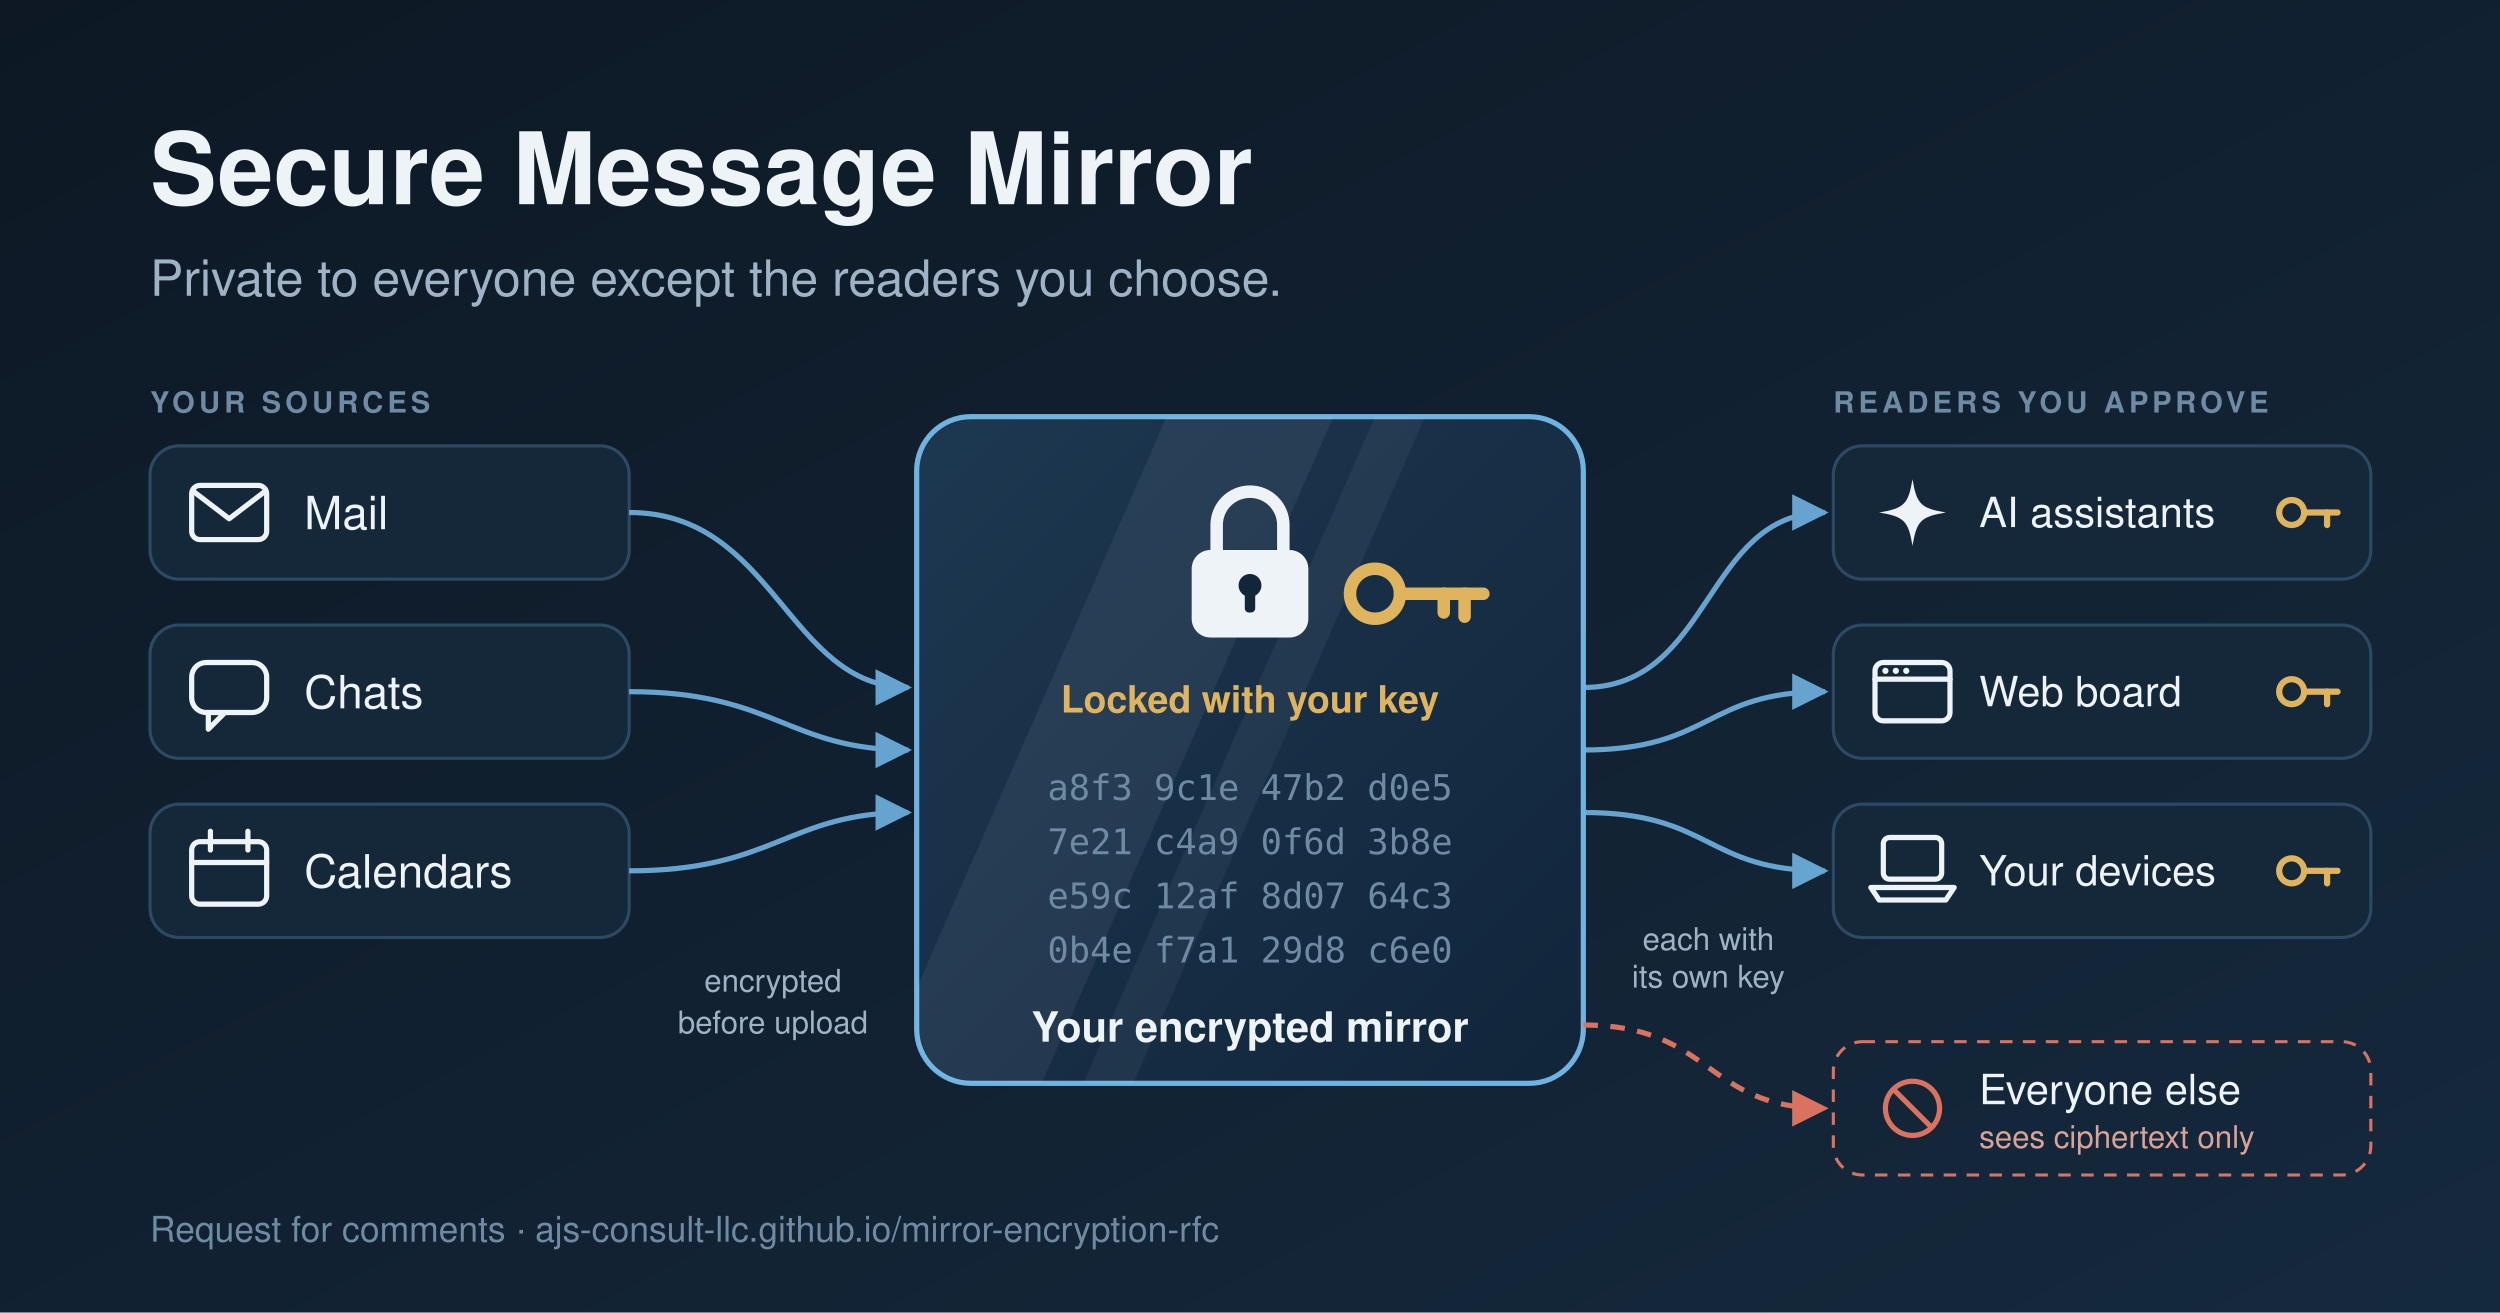
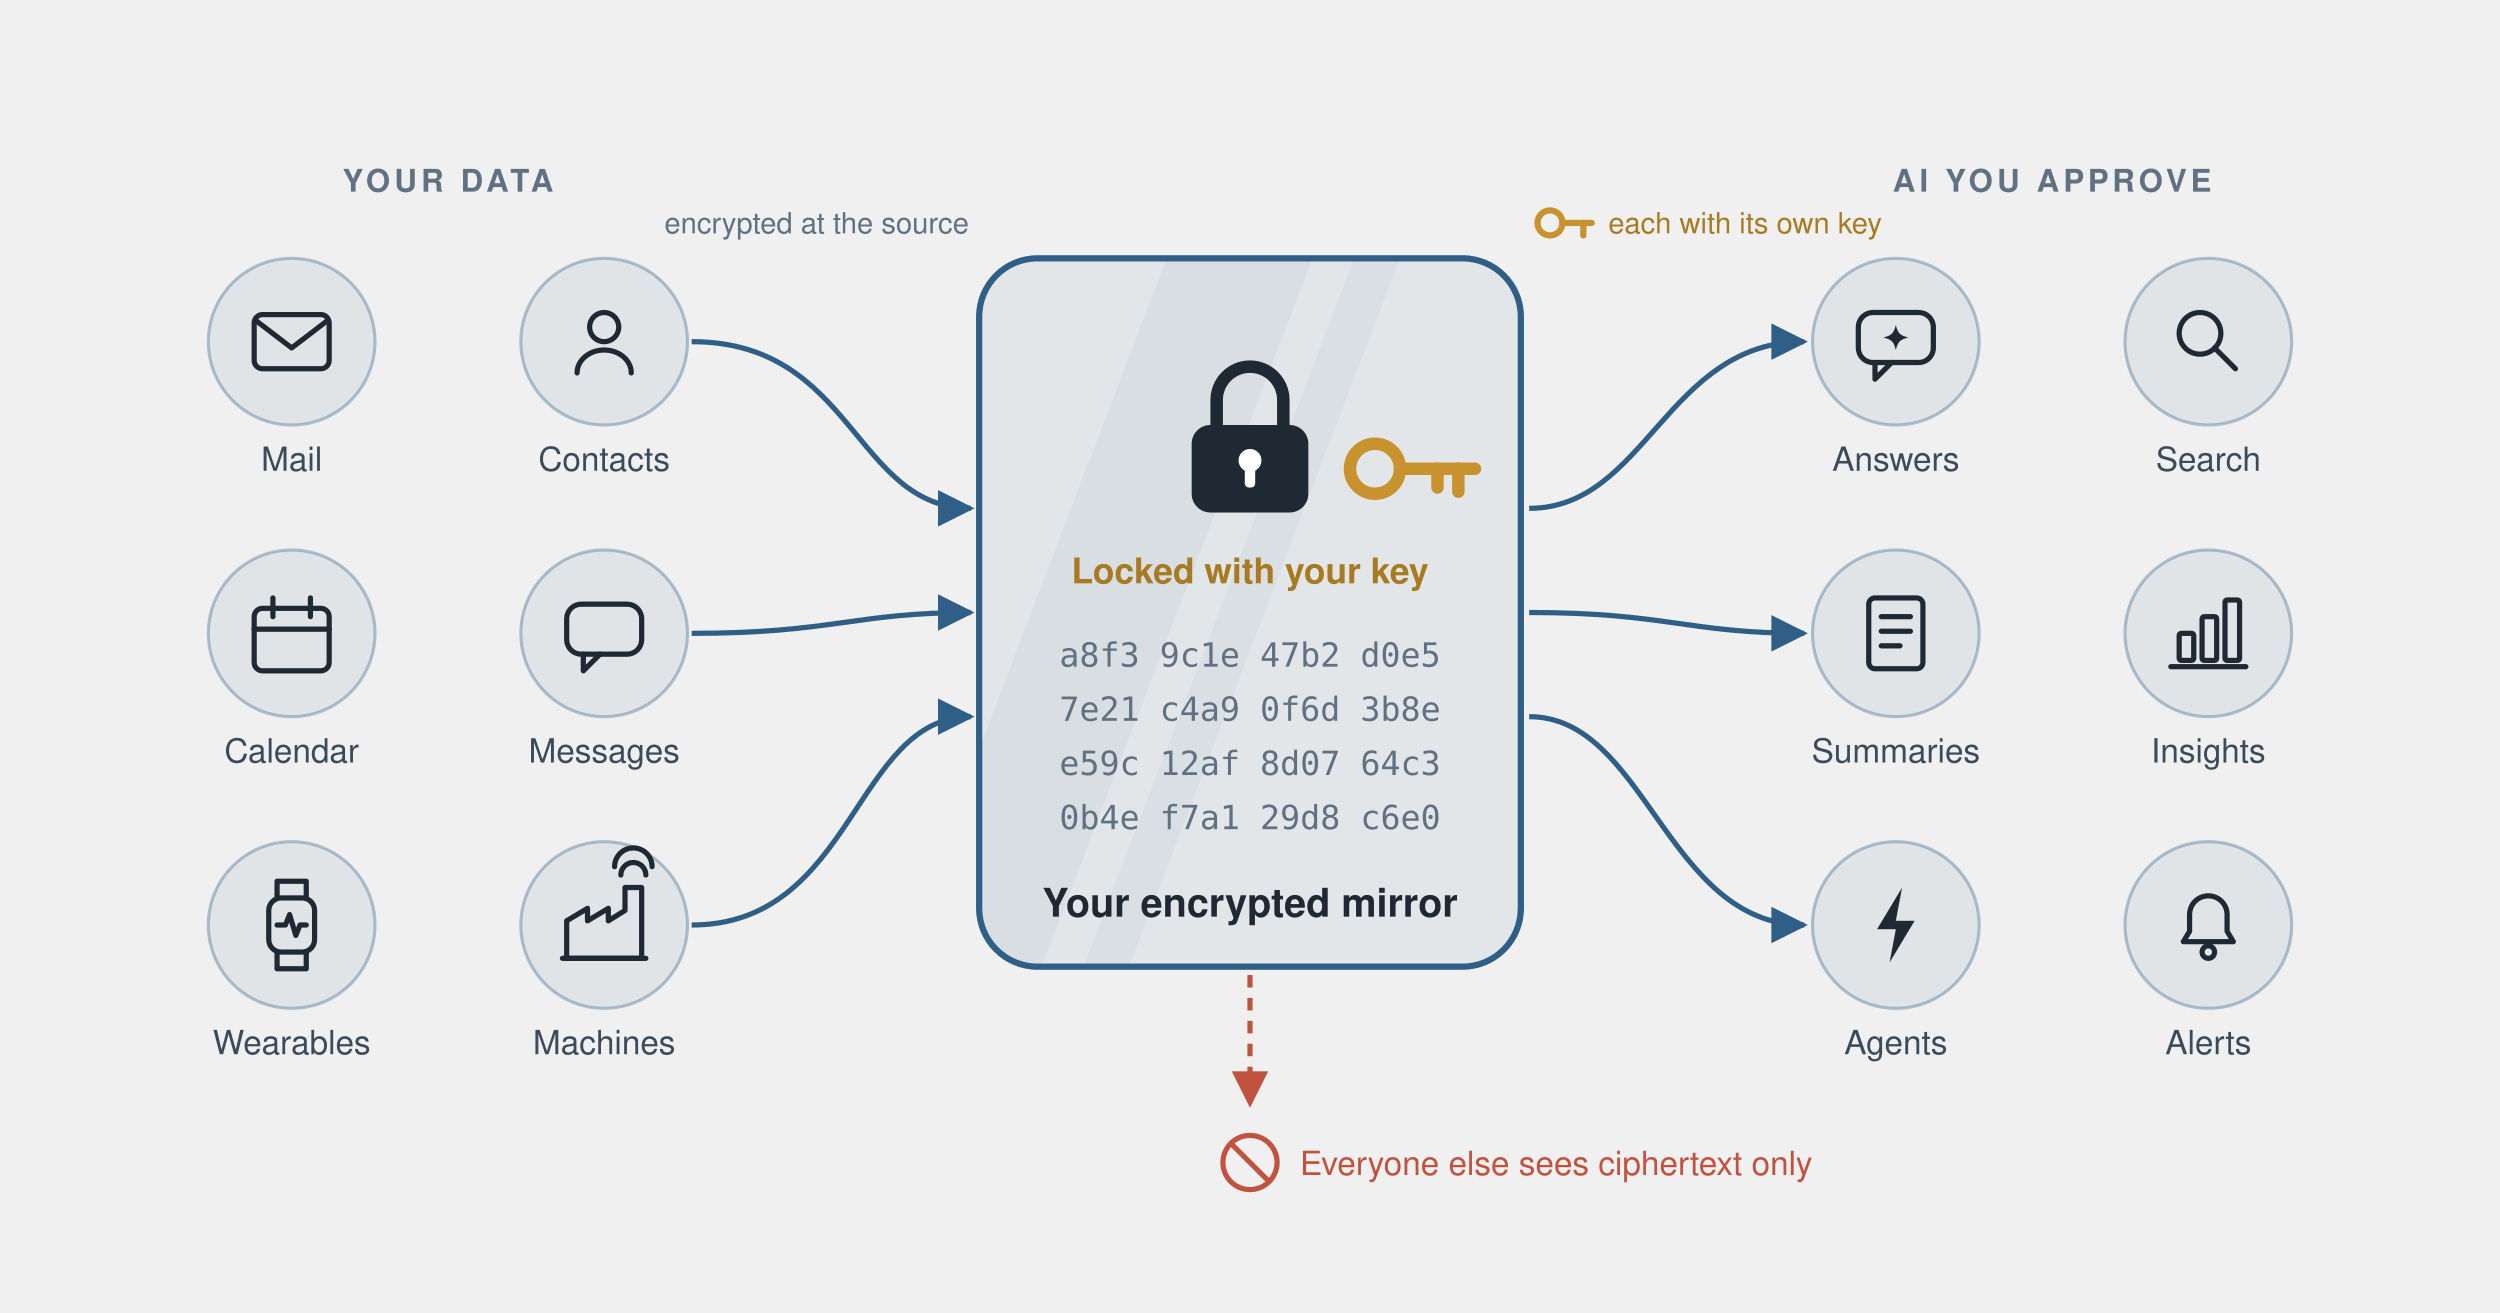
- <svg xmlns="http://www.w3.org/2000/svg" width="1200" height="630" viewBox="0 0 1200 630" role="img" aria-label="Secure Message Mirror: your messages, encrypted under your key, readable only by the readers you approve">
+ <svg xmlns="http://www.w3.org/2000/svg" width="1200" height="630" viewBox="0 0 1200 630" role="img" aria-label="Secure Message Mirror: mail, messages, calendars, contacts, wearables and machines flow, encrypted, into a mirror locked with your key; AI you approve uses it for answers, search, summaries, agents, insights and alerts; everyone else sees ciphertext only">
  <defs>
-     <linearGradient id="bg" x1="0" y1="0" x2="1" y2="1">
-       <stop offset="0" stop-color="#0d1824" />
-       <stop offset="1" stop-color="#15293d" />
-     </linearGradient>
-     <linearGradient id="glass" x1="0" y1="0" x2="1" y2="1">
-       <stop offset="0" stop-color="#1d3851" />
-       <stop offset="1" stop-color="#11253a" />
-     </linearGradient>
    <clipPath id="mirror-clip">
-       <rect x="440" y="200" width="320" height="320" rx="26" />
+       <rect x="470" y="150" width="260" height="340" rx="28" />
    </clipPath>
    <marker id="arrow" viewBox="0 0 10 10" refX="9" refY="5" markerWidth="7" markerHeight="7" orient="auto-start-reverse">
-       <path d="M0 0L10 5L0 10z" fill="#6fb3e0" />
+       <path d="M0 0L10 5L0 10z" fill="#2f5f86" />
    </marker>
    <marker id="arrow-red" viewBox="0 0 10 10" refX="9" refY="5" markerWidth="7" markerHeight="7" orient="auto-start-reverse">
-       <path d="M0 0L10 5L0 10z" fill="#d9725f" />
+       <path d="M0 0L10 5L0 10z" fill="#c0533f" />
    </marker>
+     <circle id="tile" r="40" fill="#2f5f86" fill-opacity="0.08" stroke="#2f5f86" stroke-opacity="0.35" stroke-width="1.5" />
  </defs>
-   <rect width="1200" height="630" fill="url(#bg)" />
-   <text x="72" y="98" font-family="Helvetica Neue, Helvetica, Arial, sans-serif" font-size="48" font-weight="700" fill="#eef3f8">Secure Message Mirror</text>
-   <text x="72" y="142" font-family="Helvetica Neue, Helvetica, Arial, sans-serif" font-size="24" fill="#9fb3c6">Private to everyone except the readers you choose.</text>
-   <g font-family="Helvetica Neue, Helvetica, Arial, sans-serif">
-     <text x="72" y="198" font-size="14" letter-spacing="2" font-weight="600" fill="#6f8aa3">YOUR SOURCES</text>
-     <text x="880" y="198" font-size="14" letter-spacing="2" font-weight="600" fill="#6f8aa3">READERS YOU APPROVE</text>
-     <g fill="#15283a" stroke="#2c4a63" stroke-width="1.5">
-       <rect x="72" y="214" width="230" height="64" rx="14" />
-       <rect x="72" y="300" width="230" height="64" rx="14" />
-       <rect x="72" y="386" width="230" height="64" rx="14" />
+   <g font-family="Helvetica Neue, Helvetica, Arial, sans-serif" transform="translate(0,-26)">
+     <text x="215" y="118" text-anchor="middle" font-size="15" font-weight="600" letter-spacing="2" fill="#5f7183">YOUR DATA</text>
+     <text x="985" y="118" text-anchor="middle" font-size="15" font-weight="600" letter-spacing="2" fill="#5f7183">AI YOU APPROVE</text>
+     <use href="#tile" x="140" y="190" />
+     <use href="#tile" x="290" y="190" />
+     <use href="#tile" x="140" y="330" />
+     <use href="#tile" x="290" y="330" />
+     <use href="#tile" x="140" y="470" />
+     <use href="#tile" x="290" y="470" />
+     <g fill="none" stroke="#1f2933" stroke-width="2.5" stroke-linecap="round" stroke-linejoin="round">
+       <rect x="122" y="177" width="36" height="26" rx="4" />
+       <polyline points="123,180 140,193 157,180" />
+       <rect x="272" y="316" width="36" height="24" rx="7" />
+       <path d="M280 340 v8 l8 -8" />
+       <rect x="122" y="318" width="36" height="30" rx="4" />
+       <line x1="122" y1="328" x2="158" y2="328" />
+       <line x1="131" y1="313" x2="131" y2="322" />
+       <line x1="149" y1="313" x2="149" y2="322" />
+       <circle cx="290" cy="183" r="7" />
+       <path d="M277 205 a13 11 0 0 1 26 0" />
+       <rect x="129" y="457" width="22" height="26" rx="6" />
+       <path d="M133 457 v-8 h14 v8 M133 483 v8 h14 v-8" />
+       <polyline points="133,470 137,470 139,465 142,475 144,470 147,470" />
+       <path d="M272 486 V468 l10 -6 v6 l10 -6 v6 l8 -5 V452 h8 v34 Z" />
+       <line x1="270" y1="486" x2="310" y2="486" />
+       <path d="M298 446 a6 6 0 0 1 12 0 M295 442 a9 9 0 0 1 18 0" />
    </g>
-     <g fill="none" stroke="#eef3f8" stroke-width="2.5" stroke-linecap="round" stroke-linejoin="round">
-       <rect x="92" y="233" width="36" height="26" rx="4" />
-       <polyline points="93,236 110,249 127,236" />
-       <rect x="92" y="318" width="36" height="24" rx="7" />
-       <path d="M100 342 v8 l8 -8" />
-       <rect x="92" y="404" width="36" height="30" rx="4" />
-       <line x1="92" y1="414" x2="128" y2="414" />
-       <line x1="101" y1="399" x2="101" y2="408" />
-       <line x1="119" y1="399" x2="119" y2="408" />
+     <g font-size="16" fill="#3a4b5b" text-anchor="middle">
+       <text x="140" y="252">Mail</text>
+       <text x="290" y="252">Contacts</text>
+       <text x="140" y="392">Calendar</text>
+       <text x="290" y="392">Messages</text>
+       <text x="140" y="532">Wearables</text>
+       <text x="290" y="532">Machines</text>
    </g>
-     <g font-size="22" fill="#eef3f8">
-       <text x="146" y="254">Mail</text>
-       <text x="146" y="340">Chats</text>
-       <text x="146" y="426">Calendars</text>
+     <text x="392" y="138" text-anchor="middle" font-size="14" fill="#5f7183">encrypted at the source</text>
+     <g fill="none" stroke="#2f5f86" stroke-width="2.5">
+       <path d="M332 190 C 410 190, 410 270, 466 270" marker-end="url(#arrow)" />
+       <path d="M332 330 C 400 330, 410 320, 466 320" marker-end="url(#arrow)" />
+       <path d="M332 470 C 410 470, 410 370, 466 370" marker-end="url(#arrow)" />
    </g>
-     <g fill="none" stroke="#6fb3e0" stroke-width="2.5" opacity="0.9">
-       <path d="M302 246 C 372 246, 378 330, 436 330" marker-end="url(#arrow)" />
-       <path d="M302 332 C 372 332, 378 360, 436 360" marker-end="url(#arrow)" />
-       <path d="M302 418 C 372 418, 378 390, 436 390" marker-end="url(#arrow)" />
+     <rect x="470" y="150" width="260" height="340" rx="28" fill="#2f5f86" fill-opacity="0.07" stroke="#2f5f86" stroke-width="3" />
+     <g clip-path="url(#mirror-clip)" fill="#2f5f86">
+       <polygon points="560,150 630,150 500,490 430,490" opacity="0.06" />
+       <polygon points="650,150 672,150 542,490 520,490" opacity="0.05" />
    </g>
-     <text x="371" y="476" text-anchor="middle" font-size="15" fill="#9fb3c6">encrypted</text>
-     <text x="371" y="496" text-anchor="middle" font-size="15" fill="#9fb3c6">before upload</text>
-     <rect x="440" y="200" width="320" height="320" rx="26" fill="url(#glass)" stroke="#6fb3e0" stroke-width="2.5" />
-     <g clip-path="url(#mirror-clip)" fill="#ffffff">
-       <polygon points="560,200 640,200 500,520 420,520" opacity="0.06" />
-       <polygon points="660,200 684,200 544,520 520,520" opacity="0.05" />
+     <path d="M584 232 v-14 a16 16 0 0 1 32 0 v14" fill="none" stroke="#1f2933" stroke-width="6" stroke-linecap="round" />
+     <rect x="572" y="230" width="56" height="42" rx="9" fill="#1f2933" />
+     <circle cx="600" cy="247" r="5.5" fill="#ffffff" />
+     <rect x="597.5" y="247" width="5" height="13" rx="2" fill="#ffffff" />
+     <g fill="none" stroke="#c8932e" stroke-width="6" stroke-linecap="round">
+       <circle cx="660" cy="251" r="12" />
+       <line x1="672" y1="251" x2="708" y2="251" />
+       <line x1="700" y1="251" x2="700" y2="262" />
+       <line x1="690" y1="251" x2="690" y2="260" />
    </g>
-     <path d="M584 266 v-14 a16 16 0 0 1 32 0 v14" fill="none" stroke="#eef3f8" stroke-width="6" stroke-linecap="round" />
-     <rect x="572" y="264" width="56" height="42" rx="9" fill="#eef3f8" />
-     <circle cx="600" cy="281" r="5.5" fill="#12263a" />
-     <rect x="597.5" y="281" width="5" height="13" rx="2" fill="#12263a" />
-     <g fill="none" stroke="#e0b45c" stroke-width="6" stroke-linecap="round">
-       <circle cx="660" cy="285" r="12" />
-       <line x1="672" y1="285" x2="712" y2="285" />
-       <line x1="703" y1="285" x2="703" y2="296" />
-       <line x1="693" y1="285" x2="693" y2="294" />
+     <text x="600" y="306" text-anchor="middle" font-size="17" font-weight="600" fill="#a87a22">Locked with your key</text>
+     <g font-family="Menlo, SFMono-Regular, Consolas, monospace" font-size="16" fill="#5f7183" text-anchor="middle">
+       <text x="600" y="346">a8f3 9c1e 47b2 d0e5</text>
+       <text x="600" y="372">7e21 c4a9 0f6d 3b8e</text>
+       <text x="600" y="398">e59c 12af 8d07 64c3</text>
+       <text x="600" y="424">0b4e f7a1 29d8 c6e0</text>
    </g>
-     <text x="600" y="342" text-anchor="middle" font-size="18" font-weight="600" fill="#e0b45c">Locked with your key</text>
-     <g font-family="Menlo, SFMono-Regular, Consolas, monospace" font-size="17" fill="#6f8aa3" text-anchor="middle">
-       <text x="600" y="384">a8f3 9c1e 47b2 d0e5</text>
-       <text x="600" y="410">7e21 c4a9 0f6d 3b8e</text>
-       <text x="600" y="436">e59c 12af 8d07 64c3</text>
-       <text x="600" y="462">0b4e f7a1 29d8 c6e0</text>
+     <text x="600" y="466" text-anchor="middle" font-size="19" font-weight="600" fill="#1f2933">Your encrypted mirror</text>
+     <g fill="none" stroke="#c8932e" stroke-width="3" stroke-linecap="round">
+       <circle cx="744" cy="133" r="6" />
+       <line x1="750" y1="133" x2="764" y2="133" />
+       <line x1="760" y1="133" x2="760" y2="139" />
    </g>
-     <text x="600" y="500" text-anchor="middle" font-size="20" font-weight="600" fill="#eef3f8">Your encrypted mirror</text>
-     <g fill="none" stroke="#6fb3e0" stroke-width="2.5" opacity="0.9">
-       <path d="M760 330 C 822 330, 818 246, 876 246" marker-end="url(#arrow)" />
-       <path d="M760 360 C 822 360, 818 332, 876 332" marker-end="url(#arrow)" />
-       <path d="M760 390 C 822 390, 818 418, 876 418" marker-end="url(#arrow)" />
+     <text x="772" y="138" font-size="14" fill="#a87a22">each with its own key</text>
+     <g fill="none" stroke="#2f5f86" stroke-width="2.5">
+       <path d="M734 270 C 790 270, 800 190, 866 190" marker-end="url(#arrow)" />
+       <path d="M734 320 C 800 320, 810 330, 866 330" marker-end="url(#arrow)" />
+       <path d="M734 370 C 790 370, 800 470, 866 470" marker-end="url(#arrow)" />
    </g>
-     <text x="820" y="456" text-anchor="middle" font-size="15" fill="#9fb3c6">each with</text>
-     <text x="820" y="474" text-anchor="middle" font-size="15" fill="#9fb3c6">its own key</text>
-     <g fill="#15283a" stroke="#2c4a63" stroke-width="1.5">
-       <rect x="880" y="214" width="258" height="64" rx="14" />
-       <rect x="880" y="300" width="258" height="64" rx="14" />
-       <rect x="880" y="386" width="258" height="64" rx="14" />
+     <use href="#tile" x="910" y="190" />
+     <use href="#tile" x="1060" y="190" />
+     <use href="#tile" x="910" y="330" />
+     <use href="#tile" x="1060" y="330" />
+     <use href="#tile" x="910" y="470" />
+     <use href="#tile" x="1060" y="470" />
+     <g fill="none" stroke="#1f2933" stroke-width="2.5" stroke-linecap="round" stroke-linejoin="round">
+       <rect x="892" y="176" width="36" height="24" rx="7" />
+       <path d="M900 200 v8 l8 -8" />
+       <circle cx="1056" cy="186" r="10" />
+       <line x1="1063" y1="193" x2="1073" y2="203" />
+       <rect x="897" y="313" width="26" height="34" rx="3" />
+       <line x1="903" y1="322" x2="917" y2="322" />
+       <line x1="903" y1="329" x2="917" y2="329" />
+       <line x1="903" y1="336" x2="912" y2="336" />
+       <line x1="1042" y1="346" x2="1078" y2="346" />
+       <rect x="1046" y="330" width="7" height="13" rx="1" />
+       <rect x="1057" y="322" width="7" height="21" rx="1" />
+       <rect x="1068" y="314" width="7" height="29" rx="1" />
+       <path d="M1048 478 h24 l-3 -5 v-8 a9 9 0 0 0 -18 0 v8 z" />
+       <circle cx="1060" cy="483" r="3" />
    </g>
-     <path d="M918 230 C920 242 922 244 934 246 C922 248 920 250 918 262 C916 250 914 248 902 246 C914 244 916 242 918 230 Z" fill="#eef3f8" />
-     <g fill="none" stroke="#eef3f8" stroke-width="2.5" stroke-linecap="round" stroke-linejoin="round">
-       <rect x="900" y="318" width="36" height="28" rx="4" />
-       <line x1="900" y1="326" x2="936" y2="326" />
-       <rect x="904" y="402" width="28" height="20" rx="3" />
-       <path d="M898 426 h40 l-4 6 h-32 z" />
+     <path d="M910 182 C911 186 912 187 916 188 C912 189 911 190 910 194 C909 190 908 189 904 188 C908 187 909 186 910 182 Z" fill="#1f2933" />
+     <path d="M913 452 L901 472 H910 L907 488 L919 468 H910 Z" fill="#1f2933" />
+     <g font-size="16" fill="#3a4b5b" text-anchor="middle">
+       <text x="910" y="252">Answers</text>
+       <text x="1060" y="252">Search</text>
+       <text x="910" y="392">Summaries</text>
+       <text x="1060" y="392">Insights</text>
+       <text x="910" y="532">Agents</text>
+       <text x="1060" y="532">Alerts</text>
    </g>
-     <g fill="#eef3f8">
-       <circle cx="905" cy="322" r="1.5" />
-       <circle cx="910" cy="322" r="1.5" />
-       <circle cx="915" cy="322" r="1.5" />
-     </g>
-     <g font-size="20" fill="#eef3f8">
-       <text x="950" y="253">AI assistants</text>
-       <text x="950" y="339">Web board</text>
-       <text x="950" y="425">Your devices</text>
-     </g>
-     <g fill="none" stroke="#e0b45c" stroke-width="3" stroke-linecap="round">
-       <circle cx="1100" cy="246" r="6" />
-       <line x1="1106" y1="246" x2="1122" y2="246" />
-       <line x1="1117" y1="246" x2="1117" y2="252" />
-       <circle cx="1100" cy="332" r="6" />
-       <line x1="1106" y1="332" x2="1122" y2="332" />
-       <line x1="1117" y1="332" x2="1117" y2="338" />
-       <circle cx="1100" cy="418" r="6" />
-       <line x1="1106" y1="418" x2="1122" y2="418" />
-       <line x1="1117" y1="418" x2="1117" y2="424" />
-     </g>
-     <path d="M760 492 C 822 492, 818 532, 876 532" fill="none" stroke="#d9725f" stroke-width="2.5" stroke-dasharray="7 6" marker-end="url(#arrow-red)" />
-     <rect x="880" y="500" width="258" height="64" rx="14" fill="none" stroke="#d9725f" stroke-width="1.5" stroke-dasharray="6 5" />
-     <circle cx="918" cy="532" r="13" fill="none" stroke="#d9725f" stroke-width="2.5" />
-     <line x1="909" y1="523" x2="927" y2="541" stroke="#d9725f" stroke-width="2.5" stroke-linecap="round" />
-     <text x="950" y="530" font-size="20" fill="#eef3f8">Everyone else</text>
-     <text x="950" y="551" font-size="15" fill="#d9a395">sees ciphertext only</text>
-     <text x="72" y="596" font-size="17" fill="#6f8aa3">Request for comments · ajs-consult-llc.github.io/mirror-encryption-rfc</text>
+     <path d="M600 494 V 556" fill="none" stroke="#c0533f" stroke-width="2.5" stroke-dasharray="6 5" marker-end="url(#arrow-red)" />
+     <circle cx="600" cy="584" r="13" fill="none" stroke="#c0533f" stroke-width="2.5" />
+     <line x1="591" y1="575" x2="609" y2="593" stroke="#c0533f" stroke-width="2.5" stroke-linecap="round" />
+     <text x="624" y="590" font-size="16" fill="#c0533f">Everyone else sees ciphertext only</text>
  </g>
</svg>
